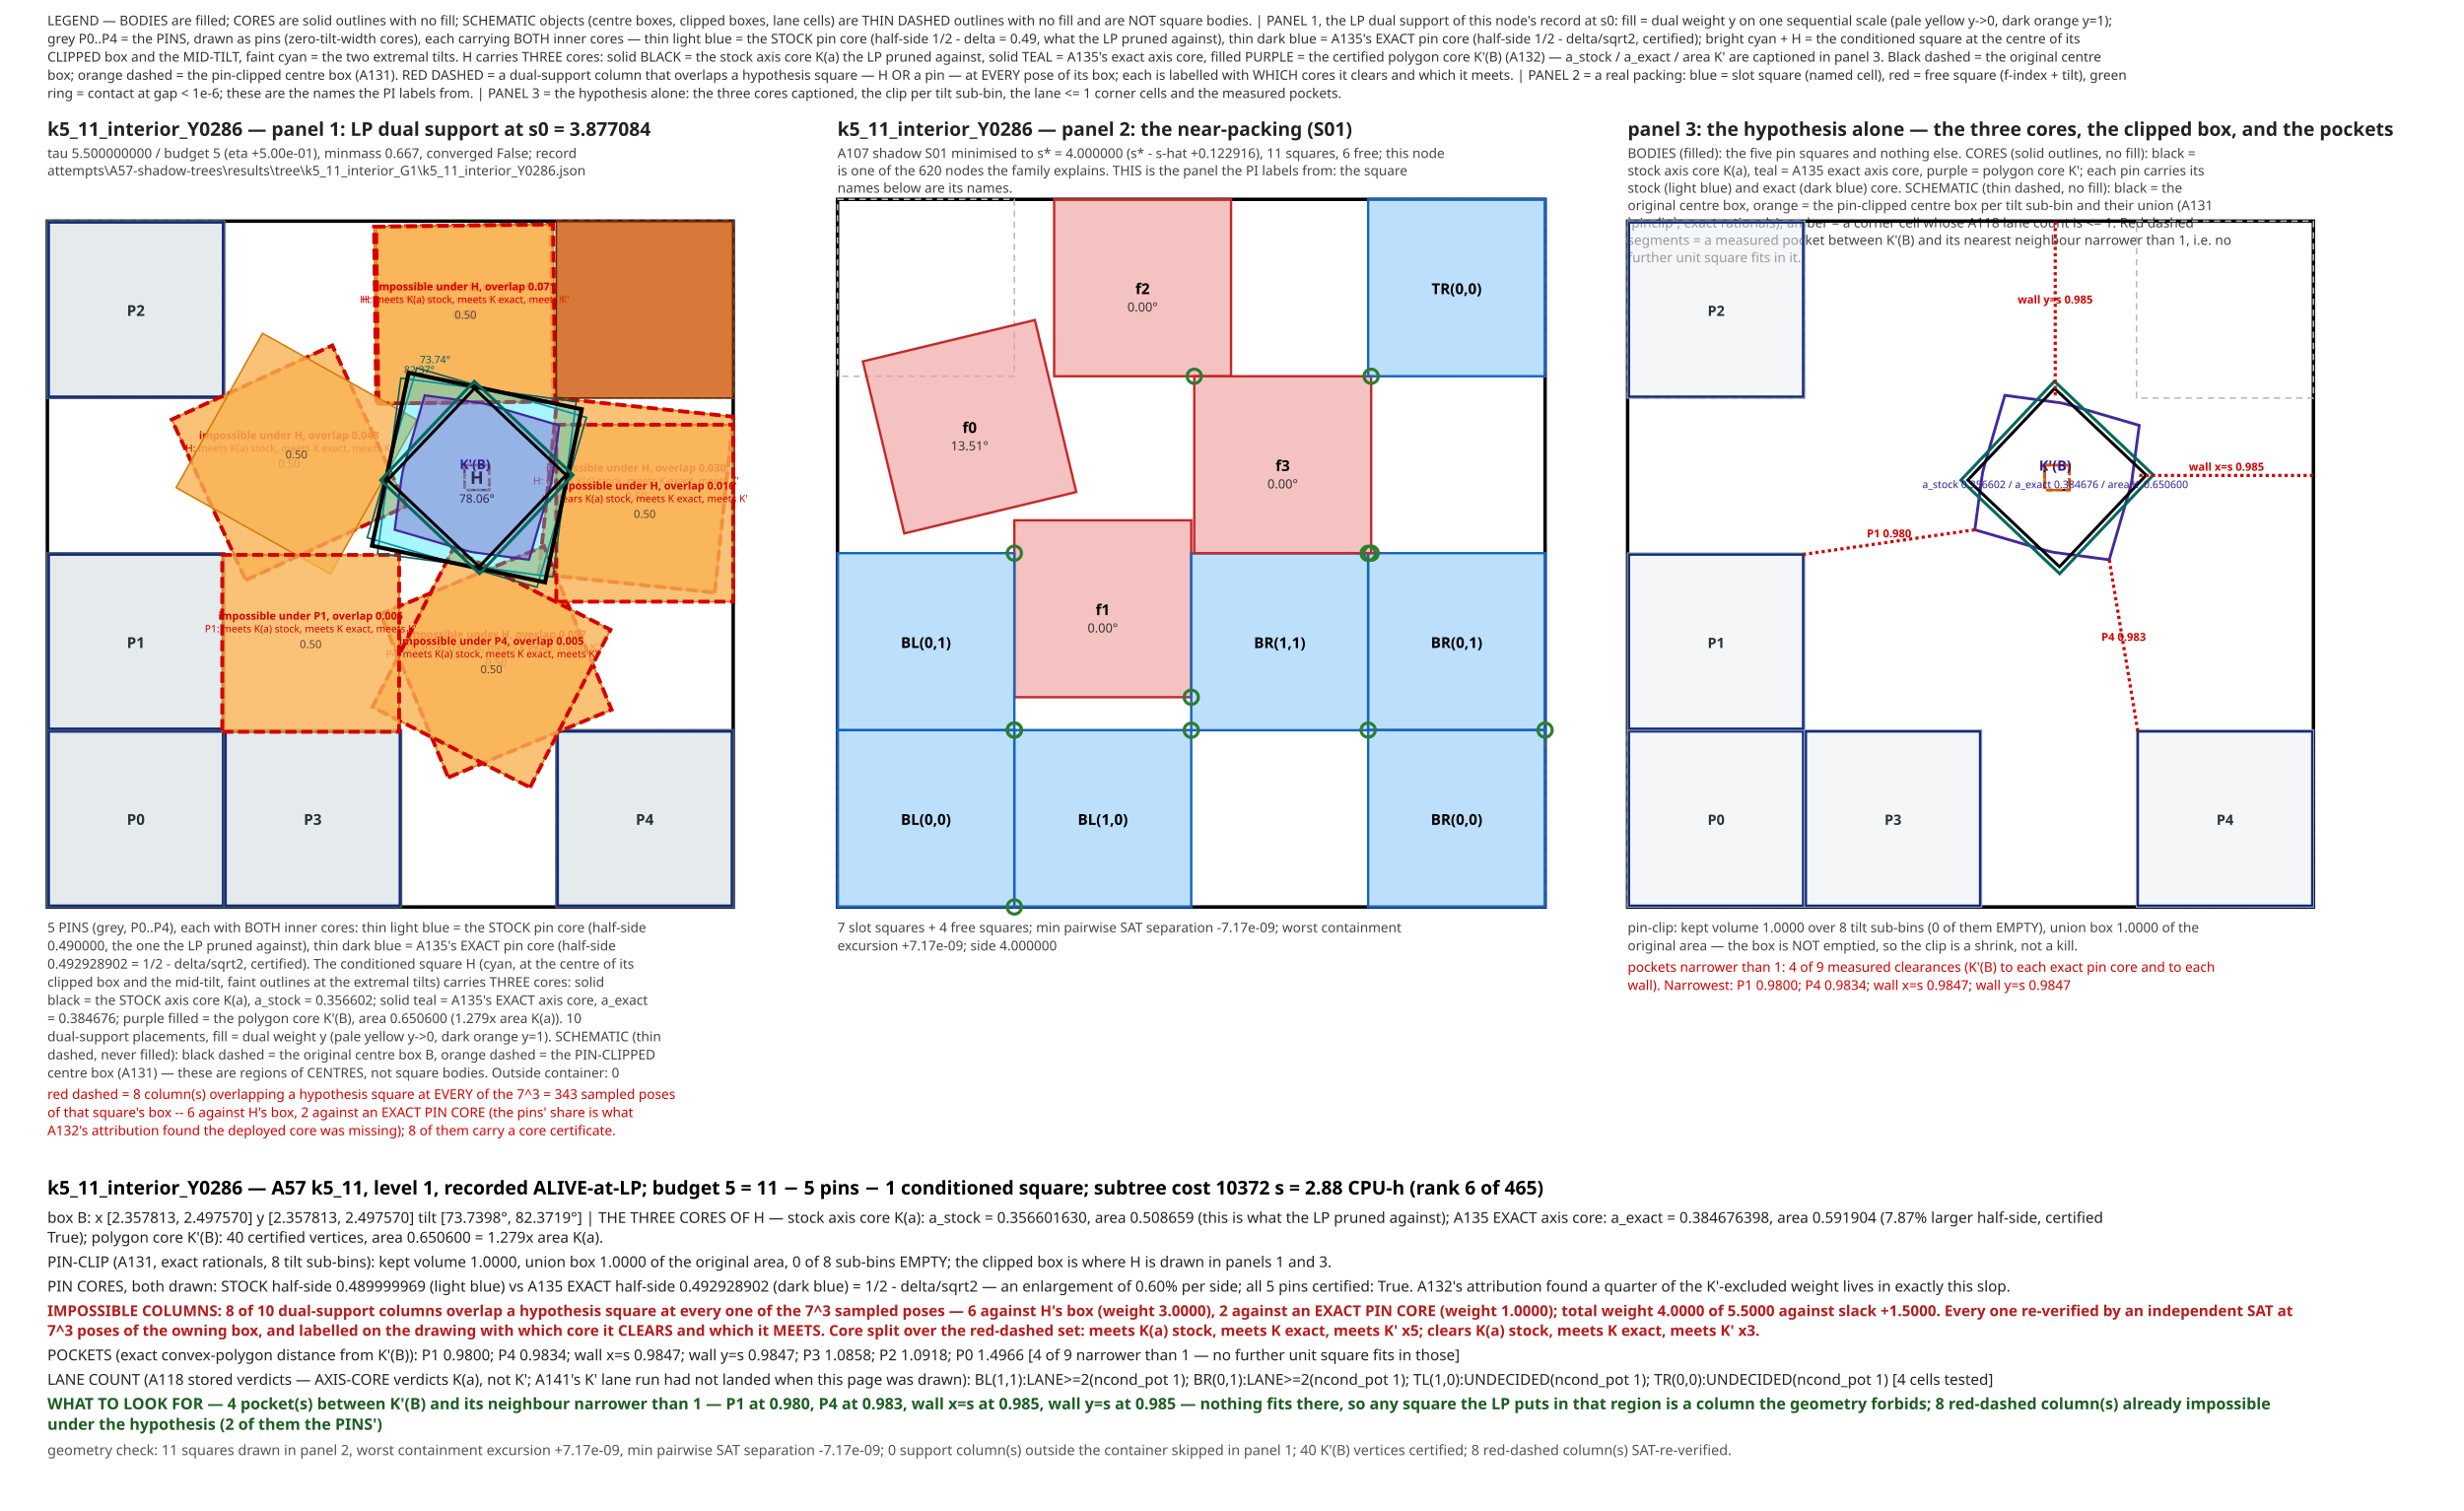
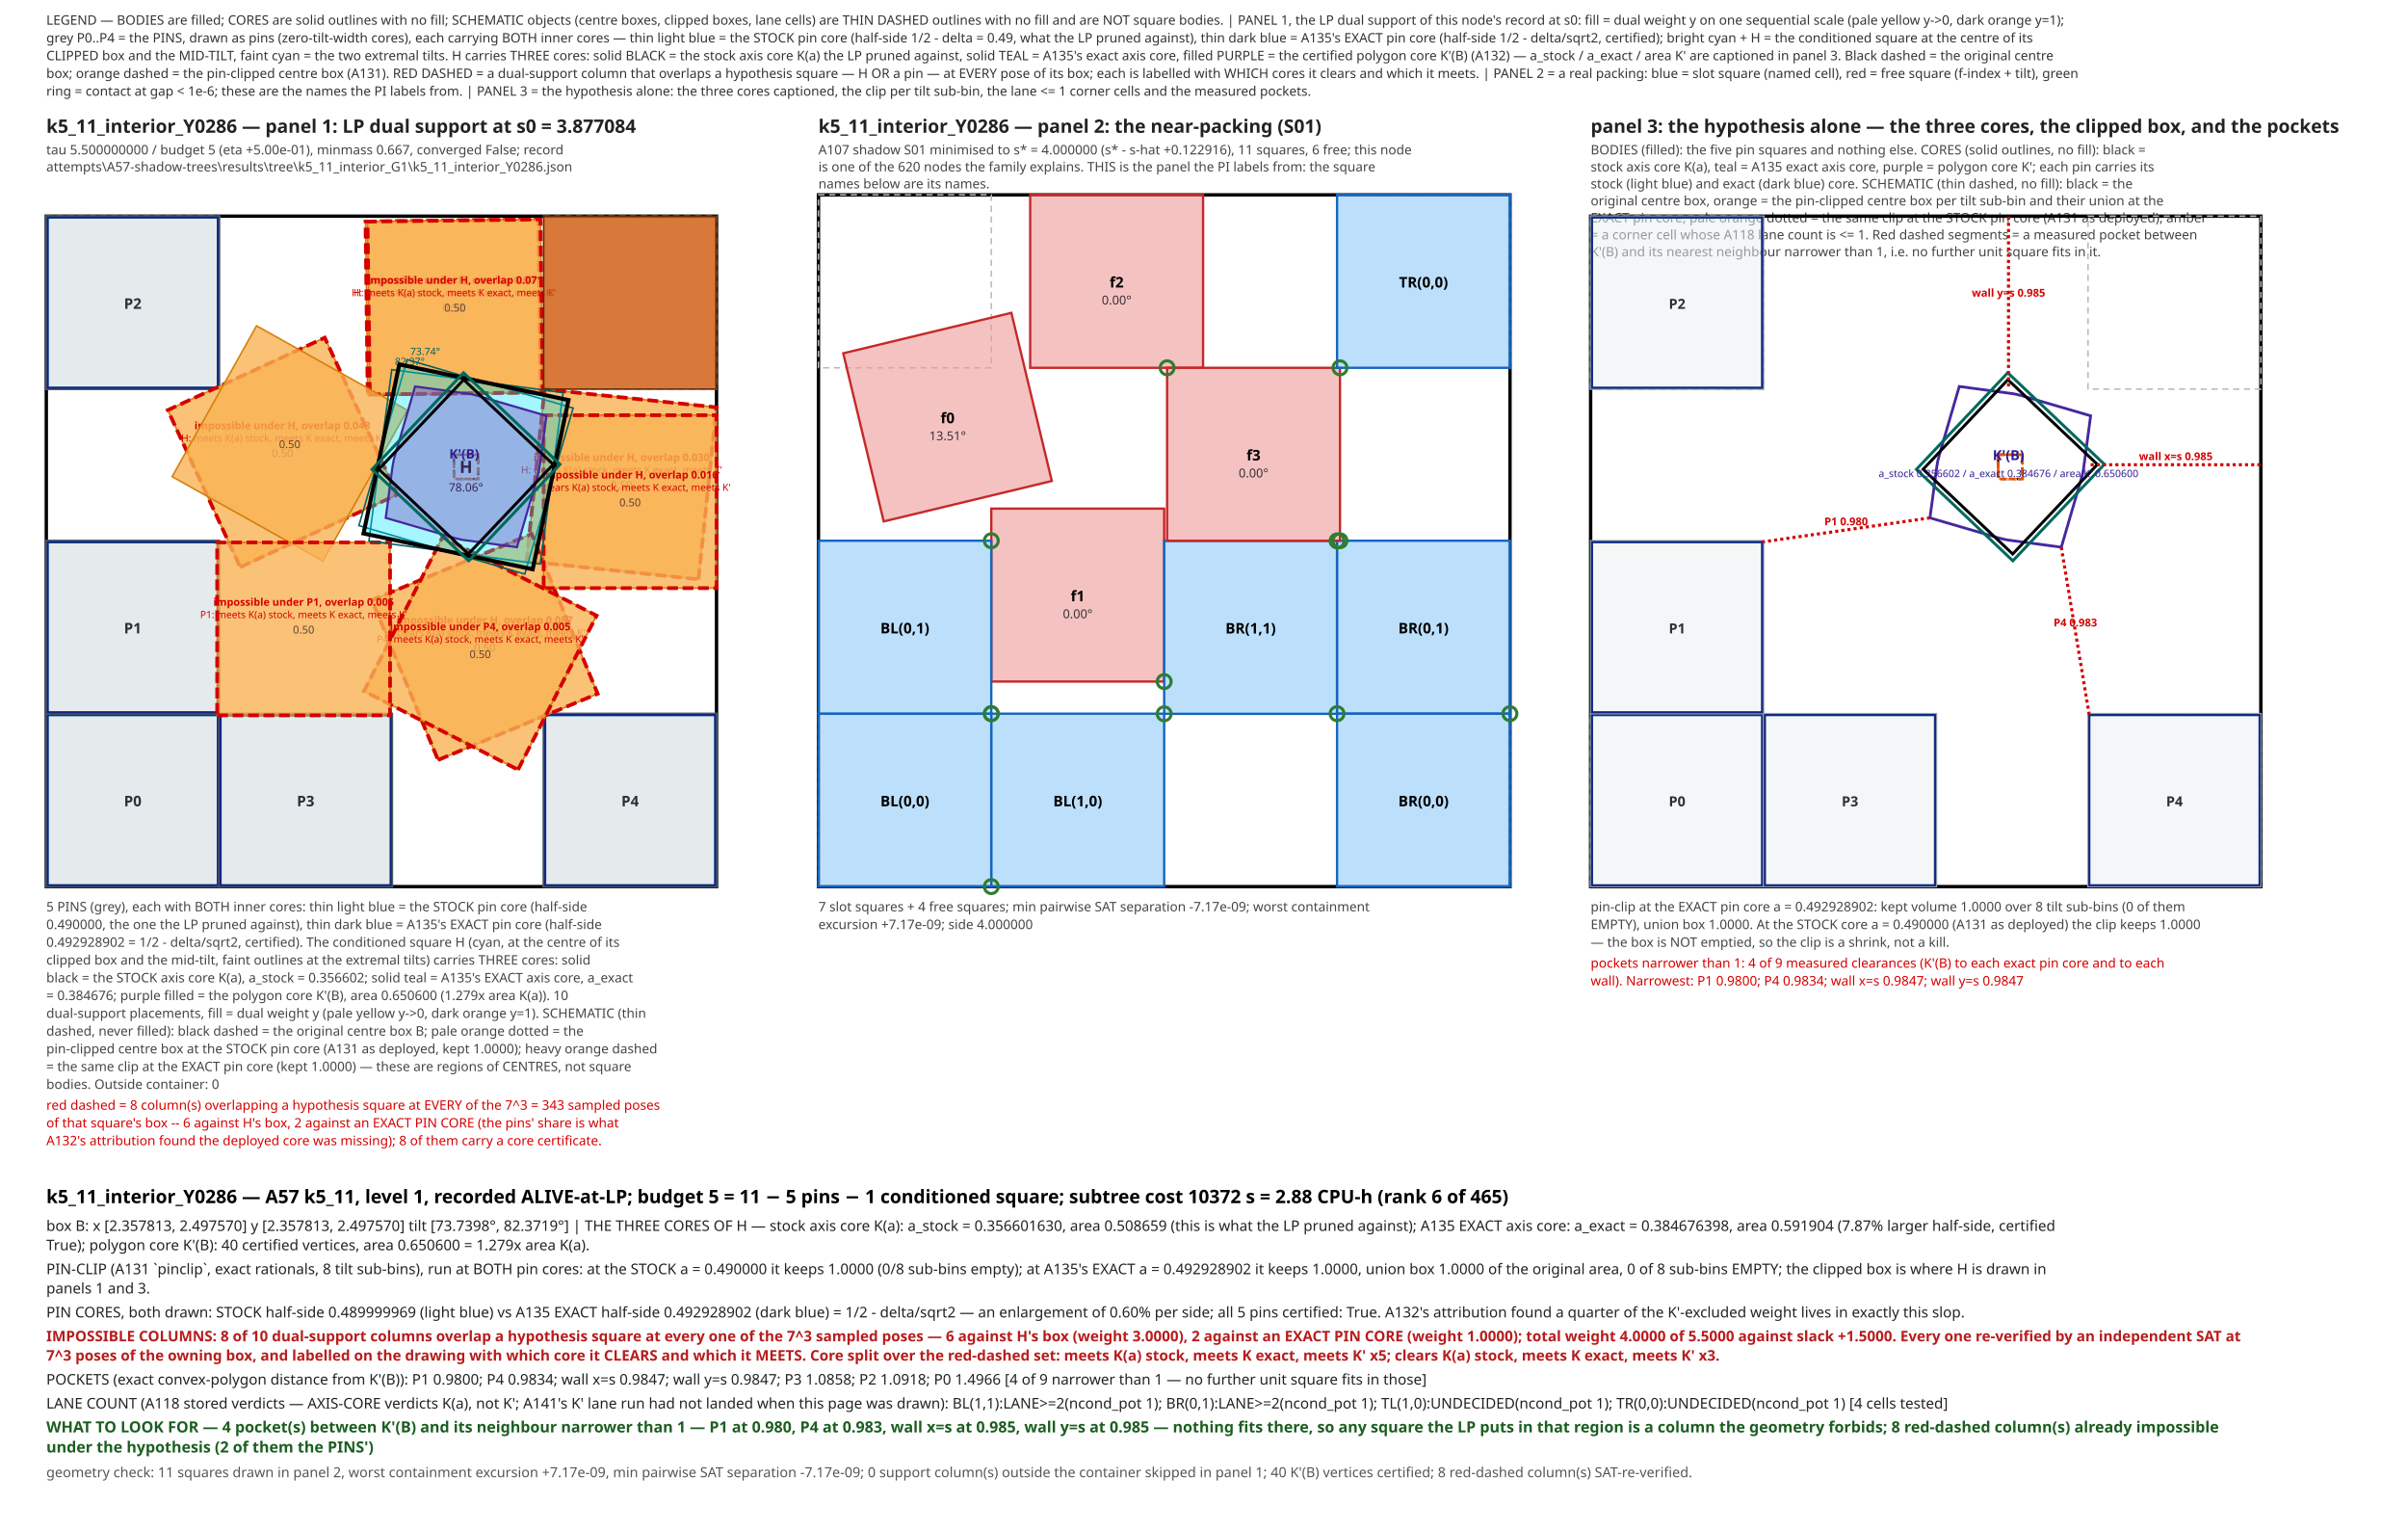
- <svg xmlns="http://www.w3.org/2000/svg" width="1560" height="956" font-family="Segoe UI, sans-serif" style="background:#fff">
+ <svg xmlns="http://www.w3.org/2000/svg" width="1560" height="991" font-family="Segoe UI, sans-serif" style="background:#fff">
  <text x="30.0" y="16.0" font-size="8.5" fill="#333" text-anchor="start">LEGEND — BODIES are filled; CORES are solid outlines with no fill; SCHEMATIC objects (centre boxes, clipped boxes, lane cells) are THIN DASHED outlines with no fill and are NOT square bodies. | PANEL 1, the LP dual support of this node's record at s0: fill = dual weight y on one sequential scale (pale yellow y-&gt;0, dark orange y=1);</text>
  <text x="30.0" y="27.5" font-size="8.5" fill="#333" text-anchor="start">grey P0..P4 = the PINS, drawn as pins (zero-tilt-width cores), each carrying BOTH inner cores — thin light blue = the STOCK pin core (half-side 1/2 - delta = 0.49, what the LP pruned against), thin dark blue = A135's EXACT pin core (half-side 1/2 - delta/sqrt2, certified); bright cyan + H = the conditioned square at the centre of its</text>
  <text x="30.0" y="39.0" font-size="8.5" fill="#333" text-anchor="start">CLIPPED box and the MID-TILT, faint cyan = the two extremal tilts. H carries THREE cores: solid BLACK = the stock axis core K(a) the LP pruned against, solid TEAL = A135's exact axis core, filled PURPLE = the certified polygon core K'(B) (A132) — a_stock / a_exact / area K' are captioned in panel 3. Black dashed = the original centre</text>
  <text x="30.0" y="50.5" font-size="8.5" fill="#333" text-anchor="start">box; orange dashed = the pin-clipped centre box (A131). RED DASHED = a dual-support column that overlaps a hypothesis square — H OR a pin — at EVERY pose of its box; each is labelled with WHICH cores it clears and which it meets. | PANEL 2 = a real packing: blue = slot square (named cell), red = free square (f-index + tilt), green</text>
  <text x="30.0" y="62.0" font-size="8.5" fill="#333" text-anchor="start">ring = contact at gap &lt; 1e-6; these are the names the PI labels from. | PANEL 3 = the hypothesis alone: the three cores captioned, the clip per tilt sub-bin, the lane &lt;= 1 corner cells and the measured pockets.</text>
  <text x="30.0" y="86.0" font-size="12" fill="#222" text-anchor="start" font-weight="bold">k5_11_interior_Y0286 — panel 1: LP dual support at s0 = 3.877084</text>
  <text x="30.0" y="100.0" font-size="8.5" fill="#444" text-anchor="start">tau 5.500000000 / budget 5 (eta +5.00e-01), minmass 0.667, converged False; record</text>
  <text x="30.0" y="111.0" font-size="8.5" fill="#444" text-anchor="start">attempts\A57-shadow-trees\results\tree\k5_11_interior_G1\k5_11_interior_Y0286.json</text>
  <rect x="30" y="140.0" width="434.2" height="434.2" fill="none" stroke="#000" stroke-width="2.2" />
  <rect x="30.0" y="462.2" width="112" height="112" fill="none" stroke="#bbb" stroke-width="1" stroke-dasharray="4,3" />
  <rect x="352.2" y="462.2" width="112" height="112" fill="none" stroke="#bbb" stroke-width="1" stroke-dasharray="4,3" />
  <rect x="30.0" y="140.0" width="112" height="112" fill="none" stroke="#bbb" stroke-width="1" stroke-dasharray="4,3" />
  <rect x="352.2" y="140.0" width="112" height="112" fill="none" stroke="#bbb" stroke-width="1" stroke-dasharray="4,3" />
  <polygon points="30.0,574.2 142.0,574.2 142.0,462.2 30.0,462.2" fill="#cfd8dc" fill-opacity="0.55" stroke="#455a64" stroke-width="1.4" />
  <polygon points="31.1,573.1 140.9,573.1 140.9,463.4 31.1,463.4" fill="none" fill-opacity="0.00" stroke="#01579b" stroke-width="1.0" />
  <polygon points="30.8,573.4 141.2,573.4 141.2,463.0 30.8,463.0" fill="none" fill-opacity="0.00" stroke="#1a237e" stroke-width="1.2" />
  <text x="86.0" y="522.2" font-size="9.5" fill="#263238" text-anchor="middle" font-weight="bold">P0</text>
  <polygon points="30.0,462.2 142.0,462.2 142.0,350.2 30.0,350.2" fill="#cfd8dc" fill-opacity="0.55" stroke="#455a64" stroke-width="1.4" />
  <polygon points="31.1,461.1 140.9,461.1 140.9,351.4 31.1,351.4" fill="none" fill-opacity="0.00" stroke="#01579b" stroke-width="1.0" />
  <polygon points="30.8,461.4 141.2,461.4 141.2,351.0 30.8,351.0" fill="none" fill-opacity="0.00" stroke="#1a237e" stroke-width="1.2" />
  <text x="86.0" y="410.2" font-size="9.5" fill="#263238" text-anchor="middle" font-weight="bold">P1</text>
  <polygon points="30.0,252.0 142.0,252.0 142.0,140.0 30.0,140.0" fill="#cfd8dc" fill-opacity="0.55" stroke="#455a64" stroke-width="1.4" />
  <polygon points="31.1,250.9 140.9,250.9 140.9,141.1 31.1,141.1" fill="none" fill-opacity="0.00" stroke="#01579b" stroke-width="1.0" />
  <polygon points="30.8,251.2 141.2,251.2 141.2,140.8 30.8,140.8" fill="none" fill-opacity="0.00" stroke="#1a237e" stroke-width="1.2" />
  <text x="86.0" y="200.0" font-size="9.5" fill="#263238" text-anchor="middle" font-weight="bold">P2</text>
  <polygon points="142.0,574.2 254.0,574.2 254.0,462.2 142.0,462.2" fill="#cfd8dc" fill-opacity="0.55" stroke="#455a64" stroke-width="1.4" />
  <polygon points="143.1,573.1 252.9,573.1 252.9,463.4 143.1,463.4" fill="none" fill-opacity="0.00" stroke="#01579b" stroke-width="1.0" />
  <polygon points="142.8,573.4 253.2,573.4 253.2,463.0 142.8,463.0" fill="none" fill-opacity="0.00" stroke="#1a237e" stroke-width="1.2" />
  <text x="198.0" y="522.2" font-size="9.5" fill="#263238" text-anchor="middle" font-weight="bold">P3</text>
  <polygon points="352.2,574.2 464.2,574.2 464.2,462.2 352.2,462.2" fill="#cfd8dc" fill-opacity="0.55" stroke="#455a64" stroke-width="1.4" />
  <polygon points="353.4,573.1 463.1,573.1 463.1,463.4 353.4,463.4" fill="none" fill-opacity="0.00" stroke="#01579b" stroke-width="1.0" />
  <polygon points="353.0,573.4 463.4,573.4 463.4,463.0 353.0,463.0" fill="none" fill-opacity="0.00" stroke="#1a237e" stroke-width="1.2" />
  <text x="408.2" y="522.2" font-size="9.5" fill="#263238" text-anchor="middle" font-weight="bold">P4</text>
  <polygon points="452.5,375.2 464.2,263.8 352.8,252.1 341.1,363.5" fill="hsl(35,92%,65%)" fill-opacity="0.80" stroke="hsl(35,92%,43%)" stroke-width="1.0" />
  <text x="402.7" y="316.6" font-size="7.0" fill="#5d4037" text-anchor="middle">0.50</text>
  <polygon points="452.5,375.2 464.2,263.8 352.8,252.1 341.1,363.5" fill="none" fill-opacity="0.00" stroke="#d50000" stroke-width="2.4" stroke-dasharray="7,3" />
  <text x="402.7" y="298.6" font-size="6.8" fill="#d50000" text-anchor="middle" font-weight="bold">impossible under H, overlap 0.030</text>
  <text x="402.7" y="306.6" font-size="6.4" fill="#d50000" text-anchor="middle">H: clears K(a) stock, meets K exact, meets K'</text>
  <polygon points="283.8,492.2 387.2,449.3 344.4,345.8 240.9,388.7" fill="hsl(35,92%,65%)" fill-opacity="0.80" stroke="hsl(35,92%,43%)" stroke-width="1.0" />
  <text x="314.1" y="422.0" font-size="7.0" fill="#5d4037" text-anchor="middle">0.50</text>
  <polygon points="283.8,492.2 387.2,449.3 344.4,345.8 240.9,388.7" fill="none" fill-opacity="0.00" stroke="#d50000" stroke-width="2.4" stroke-dasharray="7,3" />
  <text x="314.1" y="404.0" font-size="6.8" fill="#d50000" text-anchor="middle" font-weight="bold">impossible under H, overlap 0.087</text>
  <text x="314.1" y="412.0" font-size="6.4" fill="#d50000" text-anchor="middle">H: clears K(a) stock, meets K exact, meets K'</text>
  <polygon points="352.2,380.9 464.2,380.9 464.2,268.9 352.2,268.9" fill="hsl(35,92%,65%)" fill-opacity="0.80" stroke="hsl(35,92%,43%)" stroke-width="1.0" />
  <text x="408.2" y="327.9" font-size="7.0" fill="#5d4037" text-anchor="middle">0.50</text>
  <polygon points="352.2,380.9 464.2,380.9 464.2,268.9 352.2,268.9" fill="none" fill-opacity="0.00" stroke="#d50000" stroke-width="2.4" stroke-dasharray="7,3" />
  <text x="408.2" y="309.9" font-size="6.8" fill="#d50000" text-anchor="middle" font-weight="bold">impossible under H, overlap 0.016</text>
  <text x="408.2" y="317.9" font-size="6.4" fill="#d50000" text-anchor="middle">H: clears K(a) stock, meets K exact, meets K'</text>
  <polygon points="238.2,255.5 350.2,254.1 348.8,142.1 236.8,143.5" fill="hsl(35,92%,65%)" fill-opacity="0.80" stroke="hsl(35,92%,43%)" stroke-width="1.0" />
  <text x="293.5" y="201.8" font-size="7.0" fill="#5d4037" text-anchor="middle">0.50</text>
  <polygon points="238.2,255.5 350.2,254.1 348.8,142.1 236.8,143.5" fill="none" fill-opacity="0.00" stroke="#d50000" stroke-width="2.4" stroke-dasharray="7,3" />
  <text x="293.5" y="183.8" font-size="6.8" fill="#d50000" text-anchor="middle" font-weight="bold">impossible under H, overlap 0.071</text>
  <text x="293.5" y="191.8" font-size="6.4" fill="#d50000" text-anchor="middle">H: meets K(a) stock, meets K exact, meets K'</text>
  <polygon points="155.6,367.3 257.3,320.4 210.4,218.7 108.7,265.6" fill="hsl(35,92%,65%)" fill-opacity="0.80" stroke="hsl(35,92%,43%)" stroke-width="1.0" />
  <text x="183.0" y="296.0" font-size="7.0" fill="#5d4037" text-anchor="middle">0.50</text>
  <polygon points="155.6,367.3 257.3,320.4 210.4,218.7 108.7,265.6" fill="none" fill-opacity="0.00" stroke="#d50000" stroke-width="2.4" stroke-dasharray="7,3" />
  <text x="183.0" y="278.0" font-size="6.8" fill="#d50000" text-anchor="middle" font-weight="bold">impossible under H, overlap 0.048</text>
  <text x="183.0" y="286.0" font-size="6.4" fill="#d50000" text-anchor="middle">H: meets K(a) stock, meets K exact, meets K'</text>
  <polygon points="239.6,255.5 351.6,254.1 350.1,142.1 238.1,143.5" fill="hsl(35,92%,65%)" fill-opacity="0.80" stroke="hsl(35,92%,43%)" stroke-width="1.0" />
  <text x="294.8" y="201.8" font-size="7.0" fill="#5d4037" text-anchor="middle">0.50</text>
  <polygon points="239.6,255.5 351.6,254.1 350.1,142.1 238.1,143.5" fill="none" fill-opacity="0.00" stroke="#d50000" stroke-width="2.4" stroke-dasharray="7,3" />
  <text x="294.8" y="183.8" font-size="6.8" fill="#d50000" text-anchor="middle" font-weight="bold">impossible under H, overlap 0.071</text>
  <text x="294.8" y="191.8" font-size="6.4" fill="#d50000" text-anchor="middle">H: meets K(a) stock, meets K exact, meets K'</text>
  <polygon points="209.2,363.4 263.9,265.7 166.2,211.0 111.5,308.7" fill="hsl(35,92%,65%)" fill-opacity="0.80" stroke="hsl(35,92%,43%)" stroke-width="1.0" />
  <text x="187.7" y="290.2" font-size="7.0" fill="#5d4037" text-anchor="middle">0.50</text>
  <polygon points="335.6,498.5 386.5,398.7 286.7,347.8 235.8,447.6" fill="hsl(35,92%,65%)" fill-opacity="0.80" stroke="hsl(35,92%,43%)" stroke-width="1.0" />
  <text x="311.1" y="426.2" font-size="7.0" fill="#5d4037" text-anchor="middle">0.50</text>
  <polygon points="335.6,498.5 386.5,398.7 286.7,347.8 235.8,447.6" fill="none" fill-opacity="0.00" stroke="#d50000" stroke-width="2.4" stroke-dasharray="7,3" />
  <text x="311.1" y="408.2" font-size="6.8" fill="#d50000" text-anchor="middle" font-weight="bold">impossible under P4, overlap 0.005</text>
  <text x="311.1" y="416.2" font-size="6.4" fill="#d50000" text-anchor="middle">P4: meets K(a) stock, meets K exact, meets K'</text>
  <polygon points="140.7,463.3 252.7,463.3 252.7,351.3 140.7,351.3" fill="hsl(35,92%,65%)" fill-opacity="0.80" stroke="hsl(35,92%,43%)" stroke-width="1.0" />
  <text x="196.7" y="410.3" font-size="7.0" fill="#5d4037" text-anchor="middle">0.50</text>
  <polygon points="140.7,463.3 252.7,463.3 252.7,351.3 140.7,351.3" fill="none" fill-opacity="0.00" stroke="#d50000" stroke-width="2.4" stroke-dasharray="7,3" />
  <text x="196.7" y="392.3" font-size="6.8" fill="#d50000" text-anchor="middle" font-weight="bold">impossible under P1, overlap 0.005</text>
  <text x="196.7" y="400.3" font-size="6.4" fill="#d50000" text-anchor="middle">P1: meets K(a) stock, meets K exact, meets K'</text>
  <polygon points="352.2,252.0 464.2,252.0 464.2,140.0 352.2,140.0" fill="hsl(24,92%,42%)" fill-opacity="0.80" stroke="hsl(24,92%,20%)" stroke-width="1.0" />
  <rect x="294.1" y="294.5" width="15.7" height="15.7" fill="none" fill-opacity="0.00" stroke="#000" stroke-width="1.4" stroke-dasharray="5,3" />
+   <rect x="294.1" y="294.5" width="15.7" height="15.7" fill="none" fill-opacity="0.00" stroke="#ffb74d" stroke-width="1.0" stroke-dasharray="2,3" />
  <rect x="294.1" y="294.5" width="15.7" height="15.7" fill="none" fill-opacity="0.00" stroke="#e65100" stroke-width="1.6" stroke-dasharray="4,2" />
  <polygon points="340.0,371.8 371.3,264.3 263.8,232.9 232.5,340.4" fill="#00e5ff" fill-opacity="0.00" stroke="#006064" stroke-width="1.0" />
  <text x="265.8" y="229.9" font-size="6.5" fill="#006064" text-anchor="start">73.74°</text>
  <polygon points="350.0,365.3 364.8,254.3 253.8,239.4 239.0,350.4" fill="#00e5ff" fill-opacity="0.00" stroke="#006064" stroke-width="1.0" />
  <text x="255.8" y="236.4" font-size="6.5" fill="#006064" text-anchor="start">82.37°</text>
  <polygon points="345.1,368.7 368.3,259.1 258.7,236.0 235.5,345.5" fill="#00e5ff" fill-opacity="0.35" stroke="#000" stroke-width="2.6" />
  <text x="301.9" y="306.3" font-size="11" fill="#000" text-anchor="middle" font-weight="bold">H</text>
  <text x="301.9" y="318.3" font-size="7.5" fill="#000" text-anchor="middle">78.06°</text>
  <polygon points="249.9,335.4 294.1,348.3 295.1,348.6 296.4,348.9 297.2,349.1 298.5,349.4 299.5,349.6 300.6,349.8 302.3,350.0 334.9,354.4 347.8,310.2 348.1,309.4 348.3,308.4 348.6,307.1 348.8,306.4 349.0,305.3 349.3,303.7 349.4,302.9 349.6,302.0 354.0,269.3 309.7,256.4 308.3,256.0 307.0,255.7 306.4,255.5 305.3,255.3 304.1,255.1 303.4,254.9 302.5,254.8 301.5,254.7 268.9,250.3 256.0,294.5 255.8,295.0 255.5,296.2 255.3,297.0 255.0,298.1 254.9,298.9 254.7,300.0 254.5,300.9 254.4,301.7 254.2,302.7" fill="#7e57c2" fill-opacity="0.42" stroke="#4527a0" stroke-width="1.4" />
  <polygon points="303.4,358.8 358.4,300.8 300.4,245.9 245.4,303.9" fill="none" fill-opacity="0.00" stroke="#000000" stroke-width="1.9" />
  <polygon points="303.6,363.2 362.8,300.7 300.3,241.4 241.0,304.0" fill="none" fill-opacity="0.00" stroke="#00695c" stroke-width="1.9" />
  <text x="300.7" y="297.0" font-size="8.5" fill="#311b92" text-anchor="middle" font-weight="bold">K'(B)</text>
-   <text x="30.0" y="590.2" font-size="8.5" fill="#444" text-anchor="start">5 PINS (grey, P0..P4), each with BOTH inner cores: thin light blue = the STOCK pin core (half-side</text>
+   <text x="30.0" y="590.2" font-size="8.5" fill="#444" text-anchor="start">5 PINS (grey), each with BOTH inner cores: thin light blue = the STOCK pin core (half-side</text>
  <text x="30.0" y="601.7" font-size="8.5" fill="#444" text-anchor="start">0.490000, the one the LP pruned against), thin dark blue = A135's EXACT pin core (half-side</text>
  <text x="30.0" y="613.2" font-size="8.5" fill="#444" text-anchor="start">0.492928902 = 1/2 - delta/sqrt2, certified). The conditioned square H (cyan, at the centre of its</text>
  <text x="30.0" y="624.7" font-size="8.5" fill="#444" text-anchor="start">clipped box and the mid-tilt, faint outlines at the extremal tilts) carries THREE cores: solid</text>
  <text x="30.0" y="636.2" font-size="8.5" fill="#444" text-anchor="start">black = the STOCK axis core K(a), a_stock = 0.356602; solid teal = A135's EXACT axis core, a_exact</text>
  <text x="30.0" y="647.7" font-size="8.5" fill="#444" text-anchor="start">= 0.384676; purple filled = the polygon core K'(B), area 0.650600 (1.279x area K(a)). 10</text>
  <text x="30.0" y="659.2" font-size="8.5" fill="#444" text-anchor="start">dual-support placements, fill = dual weight y (pale yellow y-&gt;0, dark orange y=1). SCHEMATIC (thin</text>
-   <text x="30.0" y="670.7" font-size="8.5" fill="#444" text-anchor="start">dashed, never filled): black dashed = the original centre box B, orange dashed = the PIN-CLIPPED</text>
-   <text x="30.0" y="682.2" font-size="8.5" fill="#444" text-anchor="start">centre box (A131) — these are regions of CENTRES, not square bodies. Outside container: 0</text>
-   <text x="30.0" y="695.7" font-size="8.5" fill="#d50000" text-anchor="start">red dashed = 8 column(s) overlapping a hypothesis square at EVERY of the 7^3 = 343 sampled poses</text>
-   <text x="30.0" y="707.2" font-size="8.5" fill="#d50000" text-anchor="start">of that square's box -- 6 against H's box, 2 against an EXACT PIN CORE (the pins' share is what</text>
-   <text x="30.0" y="718.7" font-size="8.5" fill="#d50000" text-anchor="start">A132's attribution found the deployed core was missing); 8 of them carry a core certificate.</text>
+   <text x="30.0" y="670.7" font-size="8.5" fill="#444" text-anchor="start">dashed, never filled): black dashed = the original centre box B; pale orange dotted = the</text>
+   <text x="30.0" y="682.2" font-size="8.5" fill="#444" text-anchor="start">pin-clipped centre box at the STOCK pin core (A131 as deployed, kept 1.0000); heavy orange dashed</text>
+   <text x="30.0" y="693.7" font-size="8.5" fill="#444" text-anchor="start">= the same clip at the EXACT pin core (kept 1.0000) — these are regions of CENTRES, not square</text>
+   <text x="30.0" y="705.2" font-size="8.5" fill="#444" text-anchor="start">bodies. Outside container: 0</text>
+   <text x="30.0" y="718.7" font-size="8.5" fill="#d50000" text-anchor="start">red dashed = 8 column(s) overlapping a hypothesis square at EVERY of the 7^3 = 343 sampled poses</text>
+   <text x="30.0" y="730.2" font-size="8.5" fill="#d50000" text-anchor="start">of that square's box -- 6 against H's box, 2 against an EXACT PIN CORE (the pins' share is what</text>
+   <text x="30.0" y="741.7" font-size="8.5" fill="#d50000" text-anchor="start">A132's attribution found the deployed core was missing); 8 of them carry a core certificate.</text>
  <text x="530.2" y="86.0" font-size="12" fill="#222" text-anchor="start" font-weight="bold">k5_11_interior_Y0286 — panel 2: the near-packing (S01)</text>
  <text x="530.2" y="100.0" font-size="8.5" fill="#444" text-anchor="start">A107 shadow S01 minimised to s* = 4.000000 (s* - s-hat +0.122916), 11 squares, 6 free; this node</text>
  <text x="530.2" y="111.0" font-size="8.5" fill="#444" text-anchor="start">is one of the 620 nodes the family explains. THIS is the panel the PI labels from: the square</text>
  <text x="530.2" y="122.0" font-size="8.5" fill="#444" text-anchor="start">names below are its names.</text>
  <rect x="530.233" y="126.2" width="448.0" height="448.0" fill="none" stroke="#000" stroke-width="2.2" />
  <rect x="530.2" y="462.2" width="112" height="112" fill="none" stroke="#bbb" stroke-width="1" stroke-dasharray="4,3" />
  <rect x="866.2" y="462.2" width="112" height="112" fill="none" stroke="#bbb" stroke-width="1" stroke-dasharray="4,3" />
  <rect x="530.2" y="126.2" width="112" height="112" fill="none" stroke="#bbb" stroke-width="1" stroke-dasharray="4,3" />
  <rect x="866.2" y="126.2" width="112" height="112" fill="none" stroke="#bbb" stroke-width="1" stroke-dasharray="4,3" />
  <polygon points="572.5,337.7 681.4,311.5 655.2,202.6 546.3,228.8" fill="#ef9a9a" fill-opacity="0.60" stroke="#c62828" stroke-width="1.5" />
  <text x="613.9" y="274.1" font-size="9.5" fill="#000" text-anchor="middle" font-weight="bold">f0</text>
  <text x="613.9" y="285.1" font-size="8" fill="#333" text-anchor="middle">13.51°</text>
  <polygon points="642.2,441.4 754.2,441.4 754.2,329.4 642.2,329.4" fill="#ef9a9a" fill-opacity="0.60" stroke="#c62828" stroke-width="1.5" />
  <text x="698.2" y="389.4" font-size="9.5" fill="#000" text-anchor="middle" font-weight="bold">f1</text>
  <text x="698.2" y="400.4" font-size="8" fill="#333" text-anchor="middle">0.00°</text>
  <polygon points="667.4,238.2 779.4,238.2 779.4,126.2 667.4,126.2" fill="#ef9a9a" fill-opacity="0.60" stroke="#c62828" stroke-width="1.5" />
  <text x="723.4" y="186.2" font-size="9.5" fill="#000" text-anchor="middle" font-weight="bold">f2</text>
  <text x="723.4" y="197.2" font-size="8" fill="#333" text-anchor="middle">0.00°</text>
  <polygon points="754.2,462.3 866.2,462.3 866.2,350.3 754.2,350.3" fill="#90caf9" fill-opacity="0.60" stroke="#1565c0" stroke-width="1.5" />
  <text x="810.2" y="410.3" font-size="9.5" fill="#000" text-anchor="middle" font-weight="bold">BR(1,1)</text>
  <polygon points="866.2,462.2 978.2,462.2 978.2,350.2 866.2,350.2" fill="#90caf9" fill-opacity="0.60" stroke="#1565c0" stroke-width="1.5" />
  <text x="922.2" y="410.2" font-size="9.5" fill="#000" text-anchor="middle" font-weight="bold">BR(0,1)</text>
  <polygon points="756.1,350.2 868.1,350.2 868.1,238.2 756.1,238.2" fill="#ef9a9a" fill-opacity="0.60" stroke="#c62828" stroke-width="1.5" />
  <text x="812.1" y="298.2" font-size="9.5" fill="#000" text-anchor="middle" font-weight="bold">f3</text>
  <text x="812.1" y="309.2" font-size="8" fill="#333" text-anchor="middle">0.00°</text>
  <polygon points="530.2,574.2 642.2,574.2 642.2,462.2 530.2,462.2" fill="#90caf9" fill-opacity="0.60" stroke="#1565c0" stroke-width="1.5" />
  <text x="586.2" y="522.2" font-size="9.5" fill="#000" text-anchor="middle" font-weight="bold">BL(0,0)</text>
  <polygon points="530.2,462.2 642.2,462.2 642.2,350.2 530.2,350.2" fill="#90caf9" fill-opacity="0.60" stroke="#1565c0" stroke-width="1.5" />
  <text x="586.2" y="410.2" font-size="9.5" fill="#000" text-anchor="middle" font-weight="bold">BL(0,1)</text>
  <polygon points="642.2,574.2 754.2,574.2 754.2,462.2 642.2,462.2" fill="#90caf9" fill-opacity="0.60" stroke="#1565c0" stroke-width="1.5" />
  <text x="698.2" y="522.2" font-size="9.5" fill="#000" text-anchor="middle" font-weight="bold">BL(1,0)</text>
  <polygon points="866.2,574.2 978.2,574.2 978.2,462.2 866.2,462.2" fill="#90caf9" fill-opacity="0.60" stroke="#1565c0" stroke-width="1.5" />
  <text x="922.2" y="522.2" font-size="9.5" fill="#000" text-anchor="middle" font-weight="bold">BR(0,0)</text>
  <polygon points="866.2,238.2 978.2,238.2 978.2,126.2 866.2,126.2" fill="#90caf9" fill-opacity="0.60" stroke="#1565c0" stroke-width="1.5" />
  <text x="922.2" y="186.2" font-size="9.5" fill="#000" text-anchor="middle" font-weight="bold">TR(0,0)</text>
  <circle cx="754.2" cy="441.4" r="4.5" fill="none" stroke="#2e7d32" stroke-width="2" />
  <circle cx="642.2" cy="350.2" r="4.5" fill="none" stroke="#2e7d32" stroke-width="2" />
  <circle cx="756.1" cy="238.2" r="4.5" fill="none" stroke="#2e7d32" stroke-width="2" />
  <circle cx="866.2" cy="350.3" r="4.5" fill="none" stroke="#2e7d32" stroke-width="2" />
  <circle cx="754.2" cy="462.3" r="4.5" fill="none" stroke="#2e7d32" stroke-width="2" />
  <circle cx="866.2" cy="462.2" r="4.5" fill="none" stroke="#2e7d32" stroke-width="2" />
  <circle cx="868.1" cy="350.2" r="4.5" fill="none" stroke="#2e7d32" stroke-width="2" />
  <circle cx="978.2" cy="462.2" r="4.5" fill="none" stroke="#2e7d32" stroke-width="2" />
  <circle cx="868.1" cy="238.2" r="4.5" fill="none" stroke="#2e7d32" stroke-width="2" />
  <circle cx="642.2" cy="462.2" r="4.5" fill="none" stroke="#2e7d32" stroke-width="2" />
  <circle cx="642.2" cy="574.2" r="4.5" fill="none" stroke="#2e7d32" stroke-width="2" />
  <circle cx="642.2" cy="462.2" r="4.5" fill="none" stroke="#2e7d32" stroke-width="2" />
  <text x="530.2" y="590.2" font-size="8.5" fill="#444" text-anchor="start">7 slot squares + 4 free squares; min pairwise SAT separation -7.17e-09; worst containment</text>
  <text x="530.2" y="601.7" font-size="8.5" fill="#444" text-anchor="start">excursion +7.17e-09; side 4.000000</text>
  <text x="1030.5" y="86.0" font-size="12" fill="#222" text-anchor="start" font-weight="bold">panel 3: the hypothesis alone — the three cores, the clipped box, and the pockets</text>
  <text x="1030.5" y="100.0" font-size="8.5" fill="#444" text-anchor="start">BODIES (filled): the five pin squares and nothing else. CORES (solid outlines, no fill): black =</text>
  <text x="1030.5" y="111.0" font-size="8.5" fill="#444" text-anchor="start">stock axis core K(a), teal = A135 exact axis core, purple = polygon core K'; each pin carries its</text>
  <text x="1030.5" y="122.0" font-size="8.5" fill="#444" text-anchor="start">stock (light blue) and exact (dark blue) core. SCHEMATIC (thin dashed, no fill): black = the</text>
-   <text x="1030.5" y="133.0" font-size="8.5" fill="#444" text-anchor="start">original centre box, orange = the pin-clipped centre box per tilt sub-bin and their union (A131</text>
-   <text x="1030.5" y="144.0" font-size="8.5" fill="#444" text-anchor="start">`pinclip`, exact rationals), amber = a corner cell whose A118 lane count is &lt;= 1. Red dashed</text>
-   <text x="1030.5" y="155.0" font-size="8.5" fill="#444" text-anchor="start">segments = a measured pocket between K'(B) and its nearest neighbour narrower than 1, i.e. no</text>
-   <text x="1030.5" y="166.0" font-size="8.5" fill="#444" text-anchor="start">further unit square fits in it.</text>
+   <text x="1030.5" y="133.0" font-size="8.5" fill="#444" text-anchor="start">original centre box, orange = the pin-clipped centre box per tilt sub-bin and their union at the</text>
+   <text x="1030.5" y="144.0" font-size="8.5" fill="#444" text-anchor="start">EXACT pin core, pale orange dotted = the same clip at the STOCK pin core (A131 as deployed), amber</text>
+   <text x="1030.5" y="155.0" font-size="8.5" fill="#444" text-anchor="start">= a corner cell whose A118 lane count is &lt;= 1. Red dashed segments = a measured pocket between</text>
+   <text x="1030.5" y="166.0" font-size="8.5" fill="#444" text-anchor="start">K'(B) and its nearest neighbour narrower than 1, i.e. no further unit square fits in it.</text>
  <rect x="1030.467" y="140.0" width="434.2" height="434.2" fill="none" stroke="#000" stroke-width="2.2" />
  <rect x="1030.5" y="462.2" width="112" height="112" fill="none" stroke="#bbb" stroke-width="1" stroke-dasharray="4,3" />
  <rect x="1352.7" y="462.2" width="112" height="112" fill="none" stroke="#bbb" stroke-width="1" stroke-dasharray="4,3" />
  <rect x="1030.5" y="140.0" width="112" height="112" fill="none" stroke="#bbb" stroke-width="1" stroke-dasharray="4,3" />
  <rect x="1352.7" y="140.0" width="112" height="112" fill="none" stroke="#bbb" stroke-width="1" stroke-dasharray="4,3" />
  <polygon points="1030.5,574.2 1142.5,574.2 1142.5,462.2 1030.5,462.2" fill="#eceff1" fill-opacity="0.50" stroke="#90a4ae" stroke-width="1.0" />
  <polygon points="1031.6,573.1 1141.3,573.1 1141.3,463.4 1031.6,463.4" fill="none" fill-opacity="0.00" stroke="#01579b" stroke-width="0.9" />
  <polygon points="1031.3,573.4 1141.7,573.4 1141.7,463.0 1031.3,463.0" fill="none" fill-opacity="0.00" stroke="#1a237e" stroke-width="1.2" />
  <text x="1086.5" y="522.2" font-size="9.0" fill="#263238" text-anchor="middle" font-weight="bold">P0</text>
  <polygon points="1030.5,462.2 1142.5,462.2 1142.5,350.2 1030.5,350.2" fill="#eceff1" fill-opacity="0.50" stroke="#90a4ae" stroke-width="1.0" />
  <polygon points="1031.6,461.1 1141.3,461.1 1141.3,351.4 1031.6,351.4" fill="none" fill-opacity="0.00" stroke="#01579b" stroke-width="0.9" />
  <polygon points="1031.3,461.4 1141.7,461.4 1141.7,351.0 1031.3,351.0" fill="none" fill-opacity="0.00" stroke="#1a237e" stroke-width="1.2" />
  <text x="1086.5" y="410.2" font-size="9.0" fill="#263238" text-anchor="middle" font-weight="bold">P1</text>
  <polygon points="1030.5,252.0 1142.5,252.0 1142.5,140.0 1030.5,140.0" fill="#eceff1" fill-opacity="0.50" stroke="#90a4ae" stroke-width="1.0" />
  <polygon points="1031.6,250.9 1141.3,250.9 1141.3,141.1 1031.6,141.1" fill="none" fill-opacity="0.00" stroke="#01579b" stroke-width="0.9" />
  <polygon points="1031.3,251.2 1141.7,251.2 1141.7,140.8 1031.3,140.8" fill="none" fill-opacity="0.00" stroke="#1a237e" stroke-width="1.2" />
  <text x="1086.5" y="200.0" font-size="9.0" fill="#263238" text-anchor="middle" font-weight="bold">P2</text>
  <polygon points="1142.5,574.2 1254.5,574.2 1254.5,462.2 1142.5,462.2" fill="#eceff1" fill-opacity="0.50" stroke="#90a4ae" stroke-width="1.0" />
  <polygon points="1143.6,573.1 1253.3,573.1 1253.3,463.4 1143.6,463.4" fill="none" fill-opacity="0.00" stroke="#01579b" stroke-width="0.9" />
  <polygon points="1143.3,573.4 1253.7,573.4 1253.7,463.0 1143.3,463.0" fill="none" fill-opacity="0.00" stroke="#1a237e" stroke-width="1.2" />
  <text x="1198.5" y="522.2" font-size="9.0" fill="#263238" text-anchor="middle" font-weight="bold">P3</text>
  <polygon points="1352.7,574.2 1464.7,574.2 1464.7,462.2 1352.7,462.2" fill="#eceff1" fill-opacity="0.50" stroke="#90a4ae" stroke-width="1.0" />
  <polygon points="1353.8,573.1 1463.6,573.1 1463.6,463.4 1353.8,463.4" fill="none" fill-opacity="0.00" stroke="#01579b" stroke-width="0.9" />
  <polygon points="1353.5,573.4 1463.9,573.4 1463.9,463.0 1353.5,463.0" fill="none" fill-opacity="0.00" stroke="#1a237e" stroke-width="1.2" />
  <text x="1408.7" y="522.2" font-size="9.0" fill="#263238" text-anchor="middle" font-weight="bold">P4</text>
  <rect x="1294.5" y="294.5" width="15.7" height="15.7" fill="none" fill-opacity="0.00" stroke="#000" stroke-width="1.4" stroke-dasharray="5,3" />
  <rect x="1294.5" y="294.5" width="15.7" height="15.7" fill="none" fill-opacity="0.00" stroke="#e65100" stroke-width="0.8" stroke-dasharray="2,2" />
  <rect x="1294.5" y="294.5" width="15.7" height="15.7" fill="none" fill-opacity="0.00" stroke="#e65100" stroke-width="0.8" stroke-dasharray="2,2" />
  <rect x="1294.5" y="294.5" width="15.7" height="15.7" fill="none" fill-opacity="0.00" stroke="#e65100" stroke-width="0.8" stroke-dasharray="2,2" />
  <rect x="1294.5" y="294.5" width="15.7" height="15.7" fill="none" fill-opacity="0.00" stroke="#e65100" stroke-width="0.8" stroke-dasharray="2,2" />
  <rect x="1294.5" y="294.5" width="15.7" height="15.7" fill="none" fill-opacity="0.00" stroke="#e65100" stroke-width="0.8" stroke-dasharray="2,2" />
  <rect x="1294.5" y="294.5" width="15.7" height="15.7" fill="none" fill-opacity="0.00" stroke="#e65100" stroke-width="0.8" stroke-dasharray="2,2" />
  <rect x="1294.5" y="294.5" width="15.7" height="15.7" fill="none" fill-opacity="0.00" stroke="#e65100" stroke-width="0.8" stroke-dasharray="2,2" />
  <rect x="1294.5" y="294.5" width="15.7" height="15.7" fill="none" fill-opacity="0.00" stroke="#e65100" stroke-width="0.8" stroke-dasharray="2,2" />
+   <rect x="1294.5" y="294.5" width="15.7" height="15.7" fill="none" fill-opacity="0.00" stroke="#ffb74d" stroke-width="1.0" stroke-dasharray="2,3" />
  <rect x="1294.5" y="294.5" width="15.7" height="15.7" fill="none" fill-opacity="0.00" stroke="#e65100" stroke-width="1.8" stroke-dasharray="4,2" />
  <polygon points="1250.3,335.4 1294.5,348.3 1295.6,348.6 1296.8,348.9 1297.7,349.1 1299.0,349.4 1300.0,349.6 1301.1,349.8 1302.7,350.0 1335.4,354.4 1348.3,310.2 1348.5,309.4 1348.8,308.4 1349.1,307.1 1349.3,306.4 1349.5,305.3 1349.8,303.7 1349.9,302.9 1350.0,302.0 1354.4,269.3 1310.2,256.4 1308.8,256.0 1307.4,255.7 1306.9,255.5 1305.8,255.3 1304.6,255.1 1303.8,254.9 1302.9,254.8 1302.0,254.7 1269.3,250.3 1256.4,294.5 1256.3,295.0 1256.0,296.2 1255.8,297.0 1255.5,298.1 1255.3,298.9 1255.1,300.0 1255.0,300.9 1254.8,301.7 1254.7,302.7" fill="none" fill-opacity="0.00" stroke="#4527a0" stroke-width="1.8" />
  <polygon points="1303.9,358.8 1358.8,300.8 1300.8,245.9 1245.9,303.9" fill="none" fill-opacity="0.00" stroke="#000000" stroke-width="1.9" />
  <polygon points="1304.0,363.2 1363.3,300.7 1300.7,241.4 1241.5,304.0" fill="none" fill-opacity="0.00" stroke="#00695c" stroke-width="1.9" />
  <text x="1301.2" y="298.0" font-size="9.0" fill="#311b92" text-anchor="middle" font-weight="bold">K'(B)</text>
  <text x="1301.2" y="309.0" font-size="6.6" fill="#311b92" text-anchor="middle">a_stock 0.356602 / a_exact 0.384676 / area K' 0.650600</text>
  <line x1="1250.3" y1="335.4" x2="1141.7" y2="351.0" stroke="#d50000" stroke-width="2" stroke-dasharray="2,2" />
  <text x="1196.0" y="340.2" font-size="7.0" fill="#d50000" text-anchor="middle" font-weight="bold">P1 0.980</text>
  <line x1="1335.4" y1="354.4" x2="1353.5" y2="463.0" stroke="#d50000" stroke-width="2" stroke-dasharray="2,2" />
  <text x="1344.5" y="405.7" font-size="7.0" fill="#d50000" text-anchor="middle" font-weight="bold">P4 0.983</text>
  <line x1="1354.4" y1="301.0" x2="1464.7" y2="301.0" stroke="#d50000" stroke-width="2" stroke-dasharray="2,2" />
  <text x="1409.6" y="298.0" font-size="7.0" fill="#d50000" text-anchor="middle" font-weight="bold">wall x=s 0.985</text>
  <line x1="1301.2" y1="250.3" x2="1301.2" y2="140.0" stroke="#d50000" stroke-width="2" stroke-dasharray="2,2" />
  <text x="1301.2" y="192.1" font-size="7.0" fill="#d50000" text-anchor="middle" font-weight="bold">wall y=s 0.985</text>
-   <text x="1030.5" y="590.2" font-size="8.5" fill="#444" text-anchor="start">pin-clip: kept volume 1.0000 over 8 tilt sub-bins (0 of them EMPTY), union box 1.0000 of the</text>
-   <text x="1030.5" y="601.7" font-size="8.5" fill="#444" text-anchor="start">original area — the box is NOT emptied, so the clip is a shrink, not a kill.</text>
-   <text x="1030.5" y="615.2" font-size="8.5" fill="#d50000" text-anchor="start">pockets narrower than 1: 4 of 9 measured clearances (K'(B) to each exact pin core and to each</text>
-   <text x="1030.5" y="626.7" font-size="8.5" fill="#d50000" text-anchor="start">wall). Narrowest: P1 0.9800; P4 0.9834; wall x=s 0.9847; wall y=s 0.9847</text>
-   <text x="30.0" y="756.2" font-size="12" fill="#000" text-anchor="start" font-weight="bold">k5_11_interior_Y0286 — A57 k5_11, level 1, recorded ALIVE-at-LP; budget 5 = 11 − 5 pins − 1 conditioned square; subtree cost 10372 s = 2.88 CPU-h (rank 6 of 465)</text>
-   <text x="30.0" y="774.2" font-size="9.5" fill="#222" text-anchor="start">box B: x [2.357813, 2.497570] y [2.357813, 2.497570] tilt [73.7398°, 82.3719°] | THE THREE CORES OF H — stock axis core K(a): a_stock = 0.356601630, area 0.508659 (this is what the LP pruned against); A135 EXACT axis core: a_exact = 0.384676398, area 0.591904 (7.87% larger half-side, certified</text>
-   <text x="30.0" y="786.7" font-size="9.5" fill="#222" text-anchor="start">True); polygon core K'(B): 40 certified vertices, area 0.650600 = 1.279x area K(a).</text>
-   <text x="30.0" y="802.2" font-size="9.5" fill="#222" text-anchor="start">PIN-CLIP (A131, exact rationals, 8 tilt sub-bins): kept volume 1.0000, union box 1.0000 of the original area, 0 of 8 sub-bins EMPTY; the clipped box is where H is drawn in panels 1 and 3.</text>
-   <text x="30.0" y="817.7" font-size="9.5" fill="#222" text-anchor="start">PIN CORES, both drawn: STOCK half-side 0.489999969 (light blue) vs A135 EXACT half-side 0.492928902 (dark blue) = 1/2 - delta/sqrt2 — an enlargement of 0.60% per side; all 5 pins certified: True. A132's attribution found a quarter of the K'-excluded weight lives in exactly this slop.</text>
-   <text x="30.0" y="833.2" font-size="9.5" fill="#b71c1c" text-anchor="start" font-weight="bold">IMPOSSIBLE COLUMNS: 8 of 10 dual-support columns overlap a hypothesis square at every one of the 7^3 sampled poses — 6 against H's box (weight 3.0000), 2 against an EXACT PIN CORE (weight 1.0000); total weight 4.0000 of 5.5000 against slack +1.5000. Every one re-verified by an independent SAT at</text>
-   <text x="30.0" y="845.7" font-size="9.5" fill="#b71c1c" text-anchor="start" font-weight="bold">7^3 poses of the owning box, and labelled on the drawing with which core it CLEARS and which it MEETS. Core split over the red-dashed set: meets K(a) stock, meets K exact, meets K' x5; clears K(a) stock, meets K exact, meets K' x3.</text>
-   <text x="30.0" y="861.2" font-size="9.5" fill="#222" text-anchor="start">POCKETS (exact convex-polygon distance from K'(B)): P1 0.9800; P4 0.9834; wall x=s 0.9847; wall y=s 0.9847; P3 1.0858; P2 1.0918; P0 1.4966 [4 of 9 narrower than 1 — no further unit square fits in those]</text>
-   <text x="30.0" y="876.7" font-size="9.5" fill="#222" text-anchor="start">LANE COUNT (A118 stored verdicts — AXIS-CORE verdicts K(a), not K'; A141's K' lane run had not landed when this page was drawn): BL(1,1):LANE&gt;=2(ncond_pot 1); BR(0,1):LANE&gt;=2(ncond_pot 1); TL(1,0):UNDECIDED(ncond_pot 1); TR(0,0):UNDECIDED(ncond_pot 1) [4 cells tested]</text>
-   <text x="30.0" y="892.2" font-size="10" fill="#1b5e20" text-anchor="start" font-weight="bold">WHAT TO LOOK FOR — 4 pocket(s) between K'(B) and its neighbour narrower than 1 — P1 at 0.980, P4 at 0.983, wall x=s at 0.985, wall y=s at 0.985 — nothing fits there, so any square the LP puts in that region is a column the geometry forbids; 8 red-dashed column(s) already impossible</text>
-   <text x="30.0" y="905.2" font-size="10" fill="#1b5e20" text-anchor="start" font-weight="bold">under the hypothesis (2 of them the PINS')</text>
-   <text x="30.0" y="921.2" font-size="9.0" fill="#555" text-anchor="start">geometry check: 11 squares drawn in panel 2, worst containment excursion +7.17e-09, min pairwise SAT separation -7.17e-09; 0 support column(s) outside the container skipped in panel 1; 40 K'(B) vertices certified; 8 red-dashed column(s) SAT-re-verified.</text>
+   <text x="1030.5" y="590.2" font-size="8.5" fill="#444" text-anchor="start">pin-clip at the EXACT pin core a = 0.492928902: kept volume 1.0000 over 8 tilt sub-bins (0 of them</text>
+   <text x="1030.5" y="601.7" font-size="8.5" fill="#444" text-anchor="start">EMPTY), union box 1.0000. At the STOCK core a = 0.490000 (A131 as deployed) the clip keeps 1.0000</text>
+   <text x="1030.5" y="613.2" font-size="8.5" fill="#444" text-anchor="start">— the box is NOT emptied, so the clip is a shrink, not a kill.</text>
+   <text x="1030.5" y="626.7" font-size="8.5" fill="#d50000" text-anchor="start">pockets narrower than 1: 4 of 9 measured clearances (K'(B) to each exact pin core and to each</text>
+   <text x="1030.5" y="638.2" font-size="8.5" fill="#d50000" text-anchor="start">wall). Narrowest: P1 0.9800; P4 0.9834; wall x=s 0.9847; wall y=s 0.9847</text>
+   <text x="30.0" y="779.2" font-size="12" fill="#000" text-anchor="start" font-weight="bold">k5_11_interior_Y0286 — A57 k5_11, level 1, recorded ALIVE-at-LP; budget 5 = 11 − 5 pins − 1 conditioned square; subtree cost 10372 s = 2.88 CPU-h (rank 6 of 465)</text>
+   <text x="30.0" y="797.2" font-size="9.5" fill="#222" text-anchor="start">box B: x [2.357813, 2.497570] y [2.357813, 2.497570] tilt [73.7398°, 82.3719°] | THE THREE CORES OF H — stock axis core K(a): a_stock = 0.356601630, area 0.508659 (this is what the LP pruned against); A135 EXACT axis core: a_exact = 0.384676398, area 0.591904 (7.87% larger half-side, certified</text>
+   <text x="30.0" y="809.7" font-size="9.5" fill="#222" text-anchor="start">True); polygon core K'(B): 40 certified vertices, area 0.650600 = 1.279x area K(a).</text>
+   <text x="30.0" y="825.2" font-size="9.5" fill="#222" text-anchor="start">PIN-CLIP (A131 `pinclip`, exact rationals, 8 tilt sub-bins), run at BOTH pin cores: at the STOCK a = 0.490000 it keeps 1.0000 (0/8 sub-bins empty); at A135's EXACT a = 0.492928902 it keeps 1.0000, union box 1.0000 of the original area, 0 of 8 sub-bins EMPTY; the clipped box is where H is drawn in</text>
+   <text x="30.0" y="837.7" font-size="9.5" fill="#222" text-anchor="start">panels 1 and 3.</text>
+   <text x="30.0" y="853.2" font-size="9.5" fill="#222" text-anchor="start">PIN CORES, both drawn: STOCK half-side 0.489999969 (light blue) vs A135 EXACT half-side 0.492928902 (dark blue) = 1/2 - delta/sqrt2 — an enlargement of 0.60% per side; all 5 pins certified: True. A132's attribution found a quarter of the K'-excluded weight lives in exactly this slop.</text>
+   <text x="30.0" y="868.7" font-size="9.5" fill="#b71c1c" text-anchor="start" font-weight="bold">IMPOSSIBLE COLUMNS: 8 of 10 dual-support columns overlap a hypothesis square at every one of the 7^3 sampled poses — 6 against H's box (weight 3.0000), 2 against an EXACT PIN CORE (weight 1.0000); total weight 4.0000 of 5.5000 against slack +1.5000. Every one re-verified by an independent SAT at</text>
+   <text x="30.0" y="881.2" font-size="9.5" fill="#b71c1c" text-anchor="start" font-weight="bold">7^3 poses of the owning box, and labelled on the drawing with which core it CLEARS and which it MEETS. Core split over the red-dashed set: meets K(a) stock, meets K exact, meets K' x5; clears K(a) stock, meets K exact, meets K' x3.</text>
+   <text x="30.0" y="896.7" font-size="9.5" fill="#222" text-anchor="start">POCKETS (exact convex-polygon distance from K'(B)): P1 0.9800; P4 0.9834; wall x=s 0.9847; wall y=s 0.9847; P3 1.0858; P2 1.0918; P0 1.4966 [4 of 9 narrower than 1 — no further unit square fits in those]</text>
+   <text x="30.0" y="912.2" font-size="9.5" fill="#222" text-anchor="start">LANE COUNT (A118 stored verdicts — AXIS-CORE verdicts K(a), not K'; A141's K' lane run had not landed when this page was drawn): BL(1,1):LANE&gt;=2(ncond_pot 1); BR(0,1):LANE&gt;=2(ncond_pot 1); TL(1,0):UNDECIDED(ncond_pot 1); TR(0,0):UNDECIDED(ncond_pot 1) [4 cells tested]</text>
+   <text x="30.0" y="927.7" font-size="10" fill="#1b5e20" text-anchor="start" font-weight="bold">WHAT TO LOOK FOR — 4 pocket(s) between K'(B) and its neighbour narrower than 1 — P1 at 0.980, P4 at 0.983, wall x=s at 0.985, wall y=s at 0.985 — nothing fits there, so any square the LP puts in that region is a column the geometry forbids; 8 red-dashed column(s) already impossible</text>
+   <text x="30.0" y="940.7" font-size="10" fill="#1b5e20" text-anchor="start" font-weight="bold">under the hypothesis (2 of them the PINS')</text>
+   <text x="30.0" y="956.7" font-size="9.0" fill="#555" text-anchor="start">geometry check: 11 squares drawn in panel 2, worst containment excursion +7.17e-09, min pairwise SAT separation -7.17e-09; 0 support column(s) outside the container skipped in panel 1; 40 K'(B) vertices certified; 8 red-dashed column(s) SAT-re-verified.</text>
</svg>
